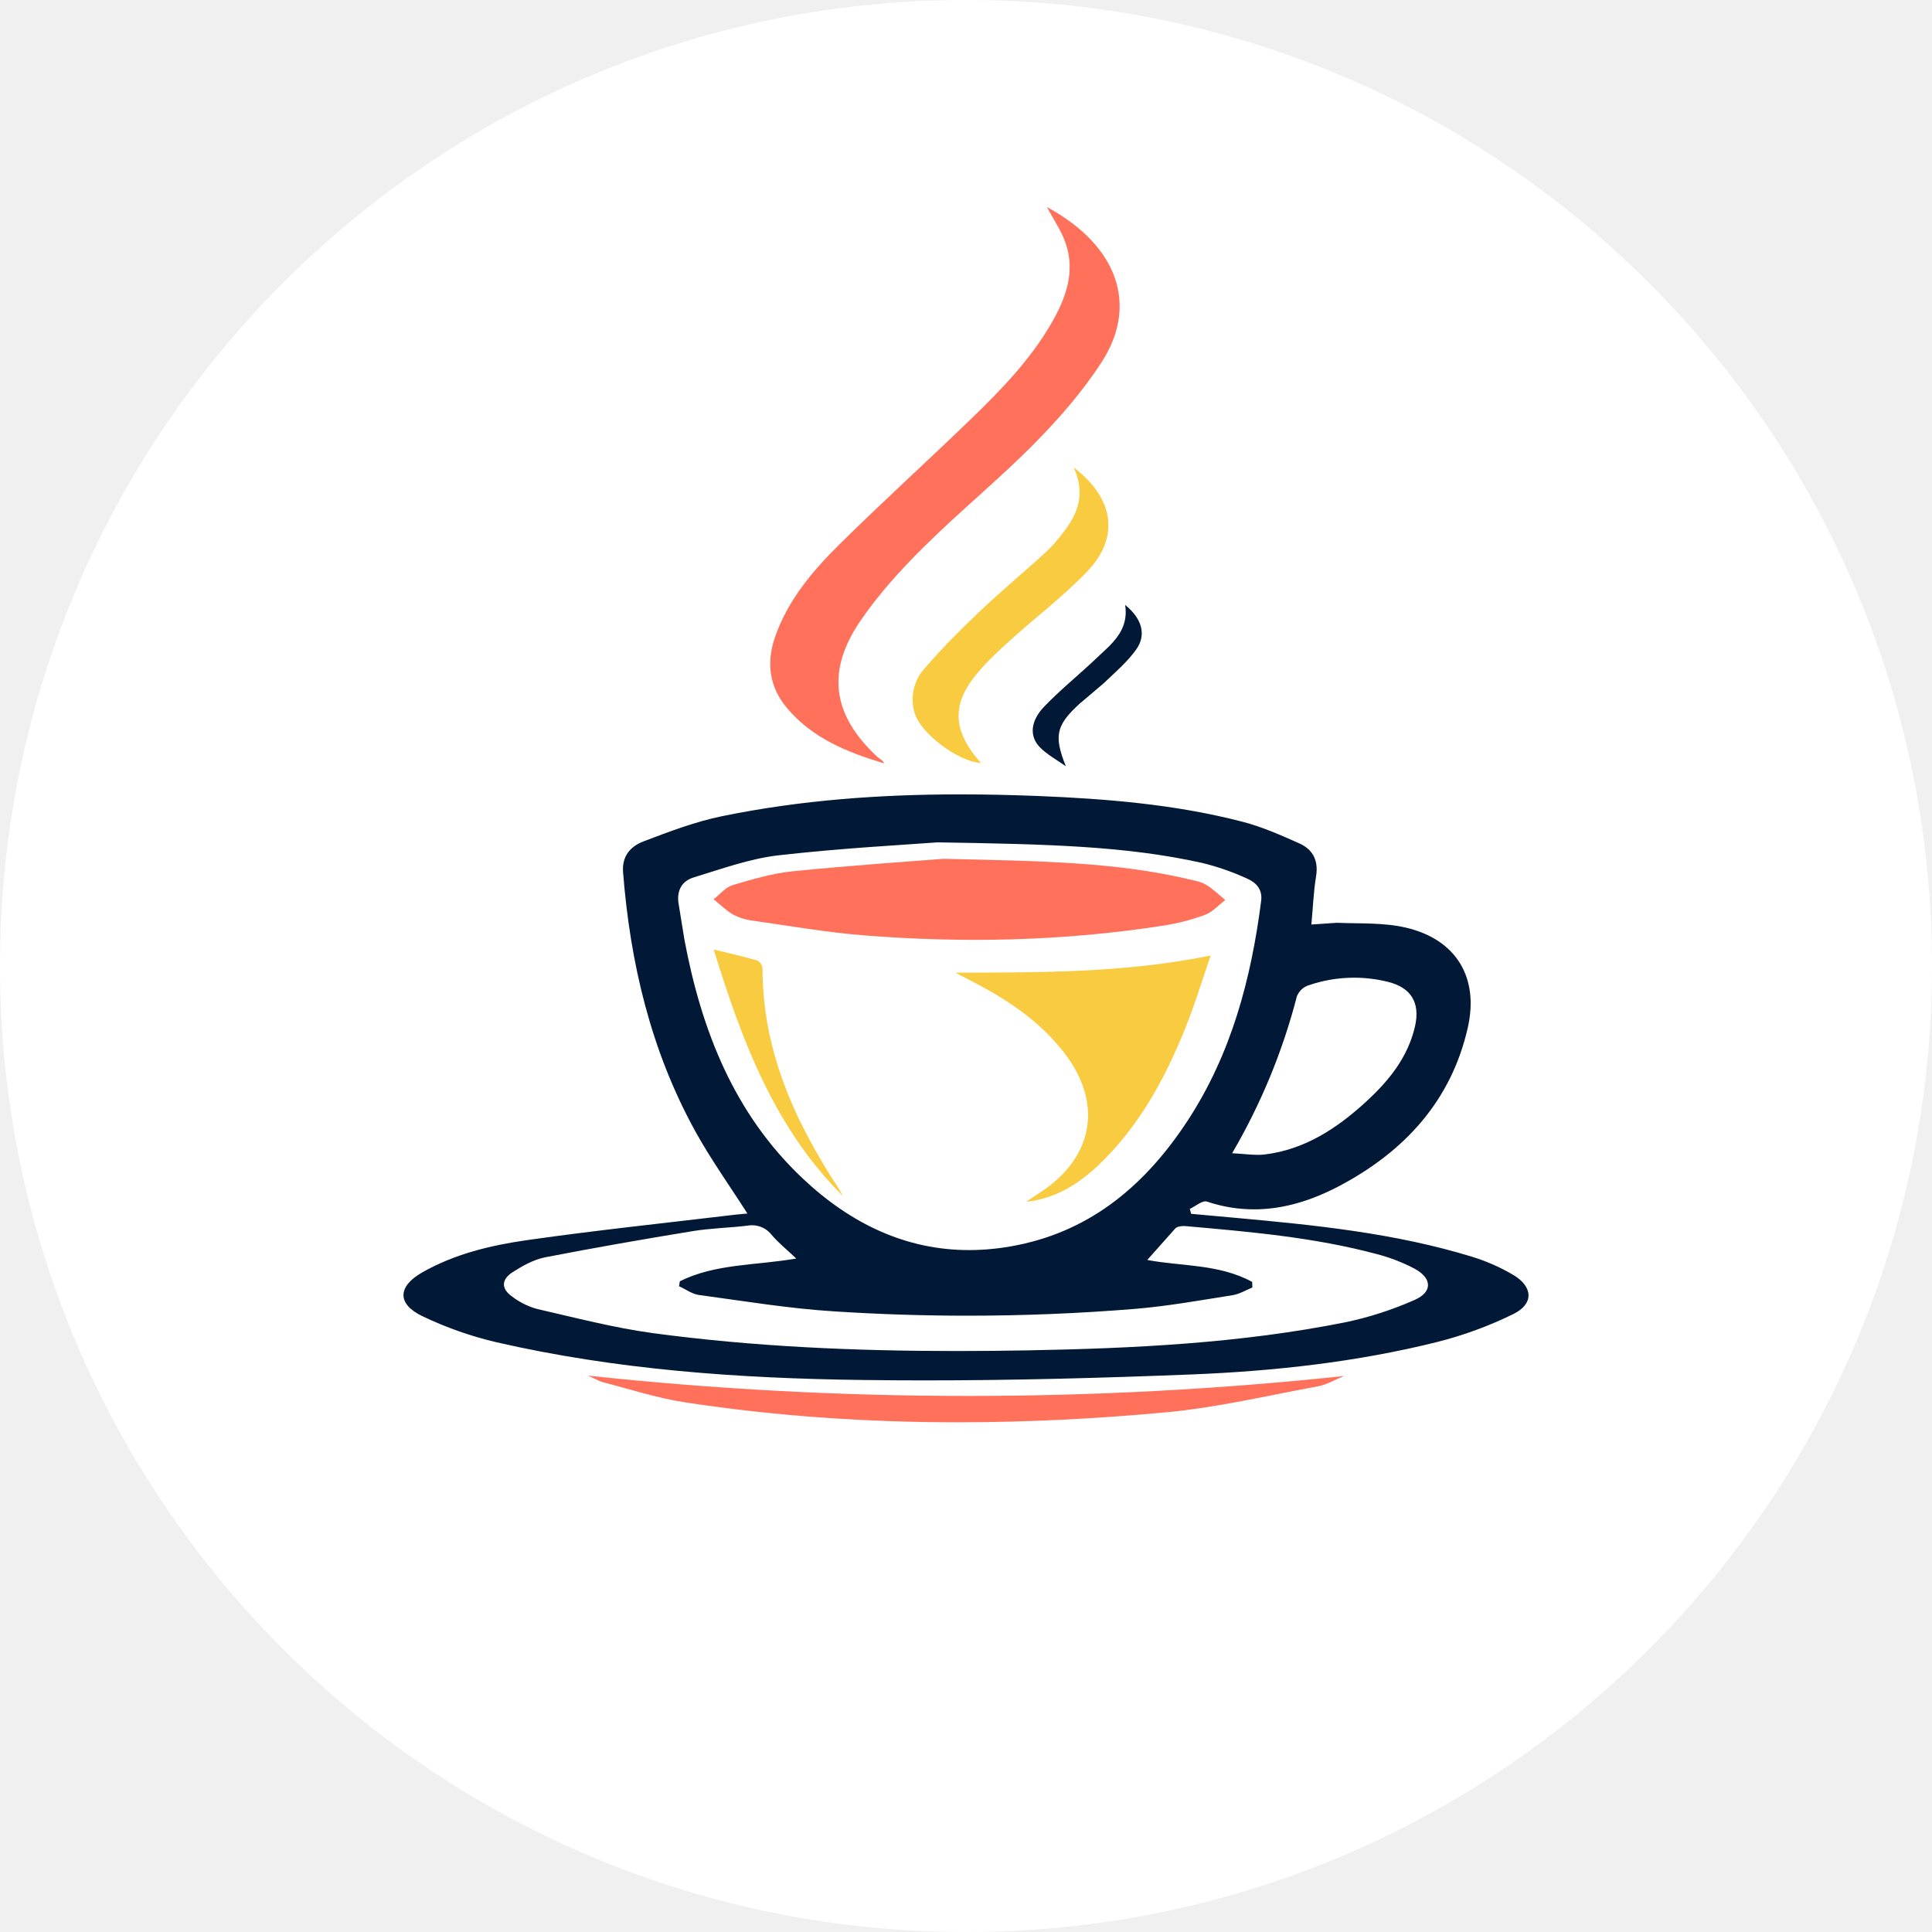
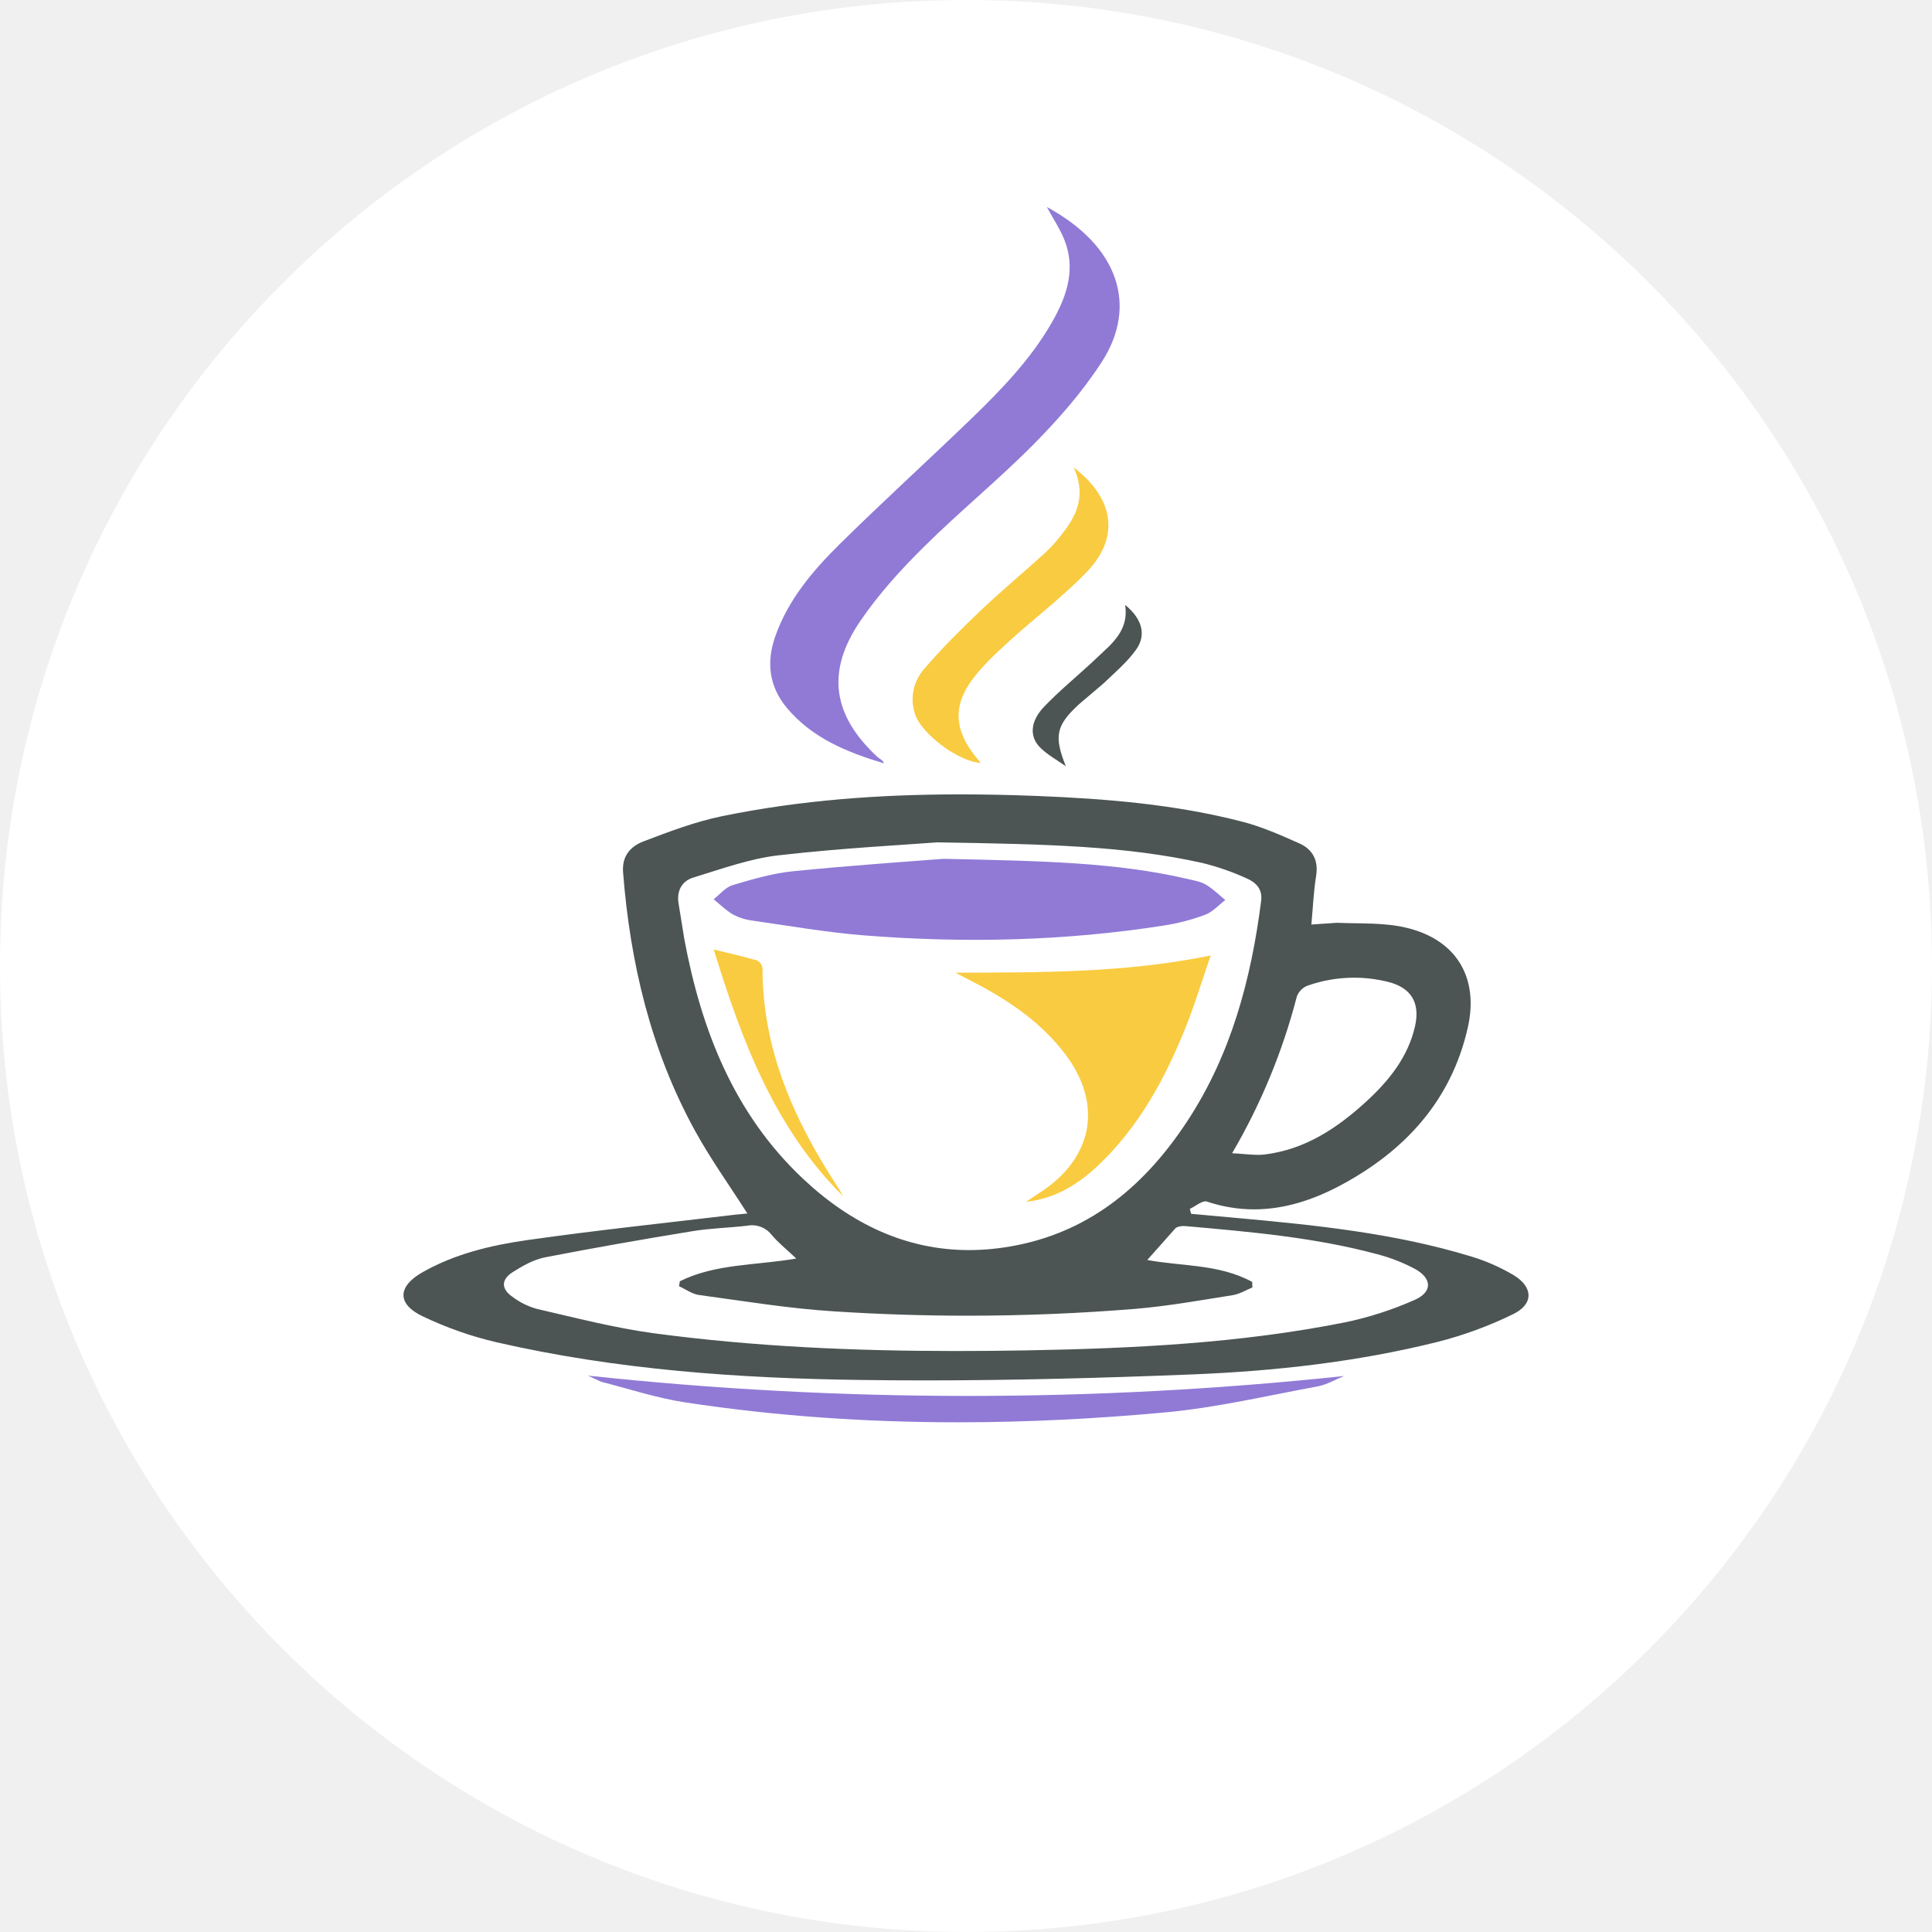
<svg xmlns="http://www.w3.org/2000/svg" width="500" zoomAndPan="magnify" viewBox="0 0 375 375" height="500" preserveAspectRatio="xMidYMid meet" version="1.0">
  <defs>
-     <clipPath id="5664b8654f">
+     <clipPath id="6f6e0bf007">
      <path d="M 187.5 0 C 83.945 0 0 83.945 0 187.5 C 0 291.055 83.945 375 187.5 375 C 291.055 375 375 291.055 375 187.5 C 375 83.945 291.055 0 187.5 0 Z M 187.5 0 " clip-rule="nonzero" />
    </clipPath>
-     <clipPath id="ed03bdc225">
+     <clipPath id="cb39ca8078">
      <path d="M 78.316 154.098 L 297 154.098 L 297 268 L 78.316 268 Z M 78.316 154.098 " clip-rule="nonzero" />
    </clipPath>
-     <clipPath id="a08d2a7710">
+     <clipPath id="9f7dcb6d6f">
      <path d="M 262.832 189.77 C 265.039 189.77 267.246 190.039 269.406 190.578 C 273.926 191.699 275.695 194.66 274.648 199.23 C 273.266 205.254 269.531 209.824 265.133 213.859 C 259.52 218.996 253.281 223.133 245.48 224.082 C 245.039 224.137 244.59 224.156 244.133 224.156 C 242.652 224.156 241.066 223.93 239.152 223.844 C 244.727 214.324 248.961 204.074 251.723 193.395 C 252.098 192.438 252.848 191.684 253.805 191.312 C 256.723 190.285 259.777 189.77 262.832 189.77 Z M 181.953 163.5 C 203.316 163.848 218.473 164.188 233.348 167.496 C 236.305 168.219 239.184 169.219 241.953 170.484 C 243.715 171.234 245.09 172.531 244.789 174.867 C 242.844 190.055 238.98 204.621 230.469 217.594 C 222.512 229.719 212.098 238.73 197.5 241.672 C 194.273 242.324 191.137 242.641 188.094 242.641 C 175.918 242.641 165.203 237.594 155.828 228.762 C 142.473 216.18 136.141 199.969 132.836 182.336 L 131.762 175.695 C 131.238 173.066 132.223 171.047 134.613 170.316 C 140.062 168.66 145.539 166.652 151.148 166.012 C 163.422 164.609 175.785 163.973 181.953 163.5 Z M 145.953 237.816 C 147.438 237.816 148.863 238.5 149.789 239.703 C 151.102 241.25 152.715 242.539 154.555 244.277 C 146.695 245.648 138.883 245.25 131.961 248.695 L 131.797 249.652 C 133.09 250.238 134.332 251.176 135.672 251.355 C 144.438 252.539 153.211 254.004 162.031 254.543 C 170.617 255.098 179.223 255.375 187.816 255.375 C 198.676 255.375 209.531 254.934 220.355 254.047 C 226.676 253.523 232.949 252.391 239.223 251.398 C 240.555 251.191 241.801 250.434 243.086 249.895 L 243.047 248.816 C 236.613 245.305 229.215 245.805 222.684 244.559 L 228.133 238.43 C 228.461 238.098 229.145 237.973 229.742 237.973 C 229.871 237.973 230 237.977 230.113 237.988 C 242.617 239.09 255.137 240.168 267.309 243.438 C 269.82 244.094 272.254 245.035 274.555 246.246 C 277.992 248.09 278.102 250.781 274.555 252.324 C 270.227 254.246 265.703 255.703 261.062 256.668 C 240.676 260.734 219.977 261.734 199.25 262.109 C 194.711 262.191 190.168 262.234 185.633 262.234 C 165.953 262.234 146.309 261.391 126.77 258.766 C 119.156 257.73 111.672 255.77 104.172 254.047 C 102.445 253.562 100.828 252.754 99.406 251.664 C 97.266 250.164 97.262 248.367 99.492 246.934 C 101.43 245.699 103.582 244.48 105.836 244.039 C 115.32 242.199 124.848 240.531 134.387 238.973 C 137.914 238.387 141.531 238.332 145.086 237.898 C 145.379 237.844 145.668 237.816 145.953 237.816 Z M 186.375 154.188 C 170.887 154.188 155.465 155.285 140.203 158.41 C 134.984 159.477 129.91 161.406 124.906 163.312 C 122.453 164.246 120.684 166.094 120.938 169.32 C 122.324 186.961 126.328 203.871 134.898 219.473 C 137.898 224.938 141.559 230.043 145.066 235.539 L 142.633 235.777 C 129.199 237.387 115.738 238.789 102.355 240.699 C 95.273 241.711 88.238 243.379 81.91 247 C 79.539 248.359 78.324 249.887 78.316 251.367 L 78.316 251.391 C 78.324 252.859 79.523 254.285 81.961 255.457 C 86.555 257.66 91.375 259.363 96.336 260.523 C 119.688 265.887 143.5 267.555 167.348 267.852 C 171.383 267.906 175.422 267.934 179.465 267.934 C 196.754 267.934 214.055 267.465 231.328 266.777 C 247.355 266.137 263.359 264.367 278.961 260.48 C 284.062 259.191 289.016 257.371 293.742 255.055 C 297.723 253.109 297.602 249.77 293.742 247.473 C 291.203 245.973 288.488 244.777 285.672 243.918 C 270.746 239.348 255.312 237.793 239.863 236.387 L 231.199 235.602 L 230.941 234.641 C 231.941 234.191 233.125 233.18 233.977 233.18 C 234.074 233.18 234.164 233.191 234.25 233.223 C 237.367 234.262 240.422 234.734 243.414 234.734 C 249.148 234.734 254.656 232.996 259.961 230.199 C 272.551 223.543 281.664 213.73 284.891 199.492 C 287.129 189.684 282.605 182.297 272.828 180.039 C 268.543 179.043 263.953 179.305 259.5 179.113 L 254.539 179.449 C 254.852 176.074 254.957 173.109 255.453 170.059 C 255.949 167.008 254.801 164.859 252.184 163.695 C 248.598 162.094 244.941 160.477 241.176 159.504 C 228.09 156.109 214.684 155.031 201.234 154.492 C 196.281 154.301 191.324 154.188 186.375 154.188 Z M 186.375 154.188 " clip-rule="nonzero" />
    </clipPath>
-     <clipPath id="10a890e651">
+     <clipPath id="26d8afb2fa">
      <path d="M 149.242 40.188 L 217.48 40.188 L 217.48 148.188 L 149.242 148.188 Z M 149.242 40.188 " clip-rule="nonzero" />
    </clipPath>
-     <clipPath id="cad94847dd">
+     <clipPath id="5fda1423ad">
      <path d="M 203.211 40.191 C 204.426 42.516 206.094 44.875 206.941 47.5 C 208.691 52.945 206.832 57.934 204.141 62.629 C 200.031 69.777 194.348 75.645 188.484 81.316 C 180.039 89.465 171.344 97.359 162.996 105.602 C 157.766 110.766 152.984 116.391 150.477 123.516 C 148.711 128.555 149.273 133.277 152.742 137.414 C 157.648 143.273 164.422 146.02 171.605 148.172 C 171.363 147.523 170.727 147.312 170.285 146.898 C 161.609 138.855 160.289 130.352 166.988 120.535 C 170.527 115.328 174.867 110.562 179.359 106.113 C 186.289 99.242 193.898 93.051 200.75 86.113 C 205.566 81.238 210.164 75.965 213.867 70.227 C 220.859 59.418 217.203 47.773 203.211 40.191 Z M 203.211 40.191 " clip-rule="nonzero" />
    </clipPath>
-     <clipPath id="e960cd5985">
+     <clipPath id="ba3b1015b0">
      <path d="M 114 267 L 261 267 L 261 276.07 L 114 276.07 Z M 114 267 " clip-rule="nonzero" />
    </clipPath>
-     <clipPath id="9fc20151d1">
+     <clipPath id="380dd6957a">
      <path d="M 114.121 267.008 L 116.691 268.199 C 122.148 269.605 127.555 271.379 133.105 272.219 C 150.637 274.879 168.219 276.062 185.824 276.066 L 186.082 276.066 C 199.438 276.062 212.809 275.379 226.176 274.145 C 236.125 273.227 245.945 270.902 255.797 269.09 C 257.555 268.762 259.191 267.766 260.883 267.082 C 236.605 269.66 212.23 270.949 187.855 270.949 C 163.242 270.949 138.633 269.637 114.121 267.008 Z M 114.121 267.008 " clip-rule="nonzero" />
    </clipPath>
-     <clipPath id="f3887a58db">
+     <clipPath id="69fa1ca9a2">
      <path d="M 177 90.695 L 215.332 90.695 L 215.332 148.188 L 177 148.188 Z M 177 90.695 " clip-rule="nonzero" />
    </clipPath>
-     <clipPath id="20a9c74139">
+     <clipPath id="20833b947a">
      <path d="M 208.41 90.727 C 216.32 96.797 217.332 104.297 211.059 110.887 C 206.449 115.727 201.016 119.785 196.055 124.305 C 193.543 126.59 191.004 128.926 188.949 131.598 C 184.918 136.836 185.184 141.598 189.305 146.789 L 190.379 148.086 C 185.957 147.844 178.688 142.34 177.531 138.402 C 176.613 135.402 177.32 132.137 179.414 129.797 C 182.793 125.875 186.461 122.188 190.219 118.621 C 194.375 114.68 198.797 111.016 203.031 107.148 C 204.324 105.902 205.508 104.547 206.562 103.102 C 209.277 99.57 210.688 95.758 208.41 90.727 " clip-rule="nonzero" />
    </clipPath>
-     <clipPath id="7853c19f2e">
+     <clipPath id="7b6e0171b2">
      <path d="M 200.285 117.023 L 221.781 117.023 L 221.781 149 L 200.285 149 Z M 200.285 117.023 " clip-rule="nonzero" />
    </clipPath>
-     <clipPath id="4aad88e819">
+     <clipPath id="2660a271ad">
      <path d="M 218.391 117.418 C 221.695 120.105 222.57 123.25 220.496 126.125 C 218.742 128.559 216.379 130.559 214.191 132.652 L 209.477 136.656 C 204.941 140.824 204.555 142.883 206.875 148.727 C 205.184 147.523 203.297 146.516 201.859 145.062 C 199.746 142.91 200.004 139.941 202.684 137.148 C 205.527 134.184 208.719 131.551 211.754 128.758 L 215.277 125.449 C 217.344 123.34 218.945 121.004 218.391 117.418 " clip-rule="nonzero" />
    </clipPath>
-     <clipPath id="6bd6cb5136">
+     <clipPath id="fbdfba0998">
      <path d="M 138.496 166.457 L 237.898 166.457 L 237.898 182.578 L 138.496 182.578 Z M 138.496 166.457 " clip-rule="nonzero" />
    </clipPath>
-     <clipPath id="daa985ac0c">
+     <clipPath id="d432d8343a">
      <path d="M 183.102 166.695 C 202.434 167.113 216.594 167.375 230.492 170.602 C 231.707 170.883 233.016 171.098 234.062 171.711 C 235.434 172.512 236.59 173.68 237.828 174.691 C 236.531 175.676 235.375 177.016 233.914 177.559 C 231.312 178.527 228.617 179.227 225.875 179.648 C 206.566 182.672 187.141 183.094 167.703 181.555 C 160.488 180.984 153.328 179.727 146.152 178.703 C 144.812 178.547 143.512 178.148 142.316 177.523 C 140.934 176.738 139.77 175.555 138.512 174.543 C 139.738 173.598 140.832 172.211 142.215 171.797 C 146.059 170.656 149.988 169.5 153.957 169.105 C 165.367 167.961 176.805 167.195 183.102 166.695 " clip-rule="nonzero" />
    </clipPath>
-     <clipPath id="a852d021b3">
+     <clipPath id="4f19018629">
      <path d="M 185.242 185.262 L 235 185.262 L 235 233.621 L 185.242 233.621 Z M 185.242 185.262 " clip-rule="nonzero" />
    </clipPath>
-     <clipPath id="7bd81360d6">
+     <clipPath id="93c1f2cb66">
      <path d="M 199.16 233.27 L 202.883 230.789 C 212.355 224.008 213.836 213.957 206.762 204.613 C 201.918 198.23 195.461 193.953 188.469 190.379 C 187.625 189.945 186.785 189.496 185.449 188.797 C 202.203 188.746 218.363 188.855 234.992 185.461 C 233.289 190.387 231.891 195.059 230.07 199.559 C 226.094 209.434 221.059 218.691 213.227 226.133 C 209.289 229.875 204.809 232.668 199.16 233.27 " clip-rule="nonzero" />
    </clipPath>
-     <clipPath id="a29a83453c">
+     <clipPath id="5aada1ac57">
      <path d="M 138.496 184.188 L 163.75 184.188 L 163.75 232.547 L 138.496 232.547 Z M 138.496 184.188 " clip-rule="nonzero" />
    </clipPath>
-     <clipPath id="acf7c1ec16">
+     <clipPath id="43e4e8ba7b">
      <path d="M 163.641 232.18 C 150.32 218.938 144.004 202.051 138.535 184.297 C 141.703 185.078 144.387 185.668 147.02 186.449 C 147.582 186.785 147.953 187.371 148.008 188.02 C 148.008 204.016 154.316 217.781 162.852 230.789 L 163.641 232.18 " clip-rule="nonzero" />
    </clipPath>
  </defs>
-   <g clip-path="url(#5664b8654f)">
+   <g clip-path="url(#6f6e0bf007)">
    <rect x="-37.5" width="450" fill="#ffffff" y="-37.5" height="450" fill-opacity="1" />
  </g>
-   <g clip-path="url(#ed03bdc225)">
-     <g clip-path="url(#a08d2a7710)">
-       <path fill="#011936" d="M 75.629 37.5 L 299.152 37.5 L 299.152 278.758 L 75.629 278.758 Z M 75.629 37.5 " fill-opacity="1" fill-rule="nonzero" />
+   <g clip-path="url(#cb39ca8078)">
+     <g clip-path="url(#9f7dcb6d6f)">
+       <path fill="#4c5454" d="M 75.629 37.5 L 299.152 37.5 L 299.152 278.758 L 75.629 278.758 Z M 75.629 37.5 " fill-opacity="1" fill-rule="nonzero" />
    </g>
  </g>
-   <g clip-path="url(#10a890e651)">
-     <g clip-path="url(#cad94847dd)">
-       <path fill="#ff715b" d="M 75.629 37.5 L 299.152 37.5 L 299.152 278.758 L 75.629 278.758 Z M 75.629 37.5 " fill-opacity="1" fill-rule="nonzero" />
+   <g clip-path="url(#26d8afb2fa)">
+     <g clip-path="url(#5fda1423ad)">
+       <path fill="#907ad6" d="M 75.629 37.5 L 299.152 37.5 L 299.152 278.758 L 75.629 278.758 Z M 75.629 37.5 " fill-opacity="1" fill-rule="nonzero" />
    </g>
  </g>
-   <g clip-path="url(#e960cd5985)">
-     <g clip-path="url(#9fc20151d1)">
-       <path fill="#ff715b" d="M 75.629 37.5 L 299.152 37.5 L 299.152 278.758 L 75.629 278.758 Z M 75.629 37.5 " fill-opacity="1" fill-rule="nonzero" />
+   <g clip-path="url(#ba3b1015b0)">
+     <g clip-path="url(#380dd6957a)">
+       <path fill="#907ad6" d="M 75.629 37.5 L 299.152 37.5 L 299.152 278.758 L 75.629 278.758 Z M 75.629 37.5 " fill-opacity="1" fill-rule="nonzero" />
    </g>
  </g>
-   <g clip-path="url(#f3887a58db)">
-     <g clip-path="url(#20a9c74139)">
+   <g clip-path="url(#69fa1ca9a2)">
+     <g clip-path="url(#20833b947a)">
      <path fill="#f9cb40" d="M 75.629 37.5 L 299.152 37.5 L 299.152 278.758 L 75.629 278.758 Z M 75.629 37.5 " fill-opacity="1" fill-rule="nonzero" />
    </g>
  </g>
-   <g clip-path="url(#7853c19f2e)">
-     <g clip-path="url(#4aad88e819)">
-       <path fill="#011936" d="M 75.629 37.5 L 299.152 37.5 L 299.152 278.758 L 75.629 278.758 Z M 75.629 37.5 " fill-opacity="1" fill-rule="nonzero" />
+   <g clip-path="url(#7b6e0171b2)">
+     <g clip-path="url(#2660a271ad)">
+       <path fill="#4c5454" d="M 75.629 37.5 L 299.152 37.5 L 299.152 278.758 L 75.629 278.758 Z M 75.629 37.5 " fill-opacity="1" fill-rule="nonzero" />
    </g>
  </g>
-   <g clip-path="url(#6bd6cb5136)">
-     <g clip-path="url(#daa985ac0c)">
-       <path fill="#ff715b" d="M 75.629 37.5 L 299.152 37.5 L 299.152 278.758 L 75.629 278.758 Z M 75.629 37.5 " fill-opacity="1" fill-rule="nonzero" />
+   <g clip-path="url(#fbdfba0998)">
+     <g clip-path="url(#d432d8343a)">
+       <path fill="#907ad6" d="M 75.629 37.5 L 299.152 37.5 L 299.152 278.758 L 75.629 278.758 Z M 75.629 37.5 " fill-opacity="1" fill-rule="nonzero" />
    </g>
  </g>
-   <g clip-path="url(#a852d021b3)">
-     <g clip-path="url(#7bd81360d6)">
+   <g clip-path="url(#4f19018629)">
+     <g clip-path="url(#93c1f2cb66)">
      <path fill="#f9cb40" d="M 75.629 37.5 L 299.152 37.5 L 299.152 278.758 L 75.629 278.758 Z M 75.629 37.5 " fill-opacity="1" fill-rule="nonzero" />
    </g>
  </g>
-   <g clip-path="url(#a29a83453c)">
-     <g clip-path="url(#acf7c1ec16)">
+   <g clip-path="url(#5aada1ac57)">
+     <g clip-path="url(#43e4e8ba7b)">
      <path fill="#f9cb40" d="M 75.629 37.5 L 299.152 37.5 L 299.152 278.758 L 75.629 278.758 Z M 75.629 37.5 " fill-opacity="1" fill-rule="nonzero" />
    </g>
  </g>
</svg>
